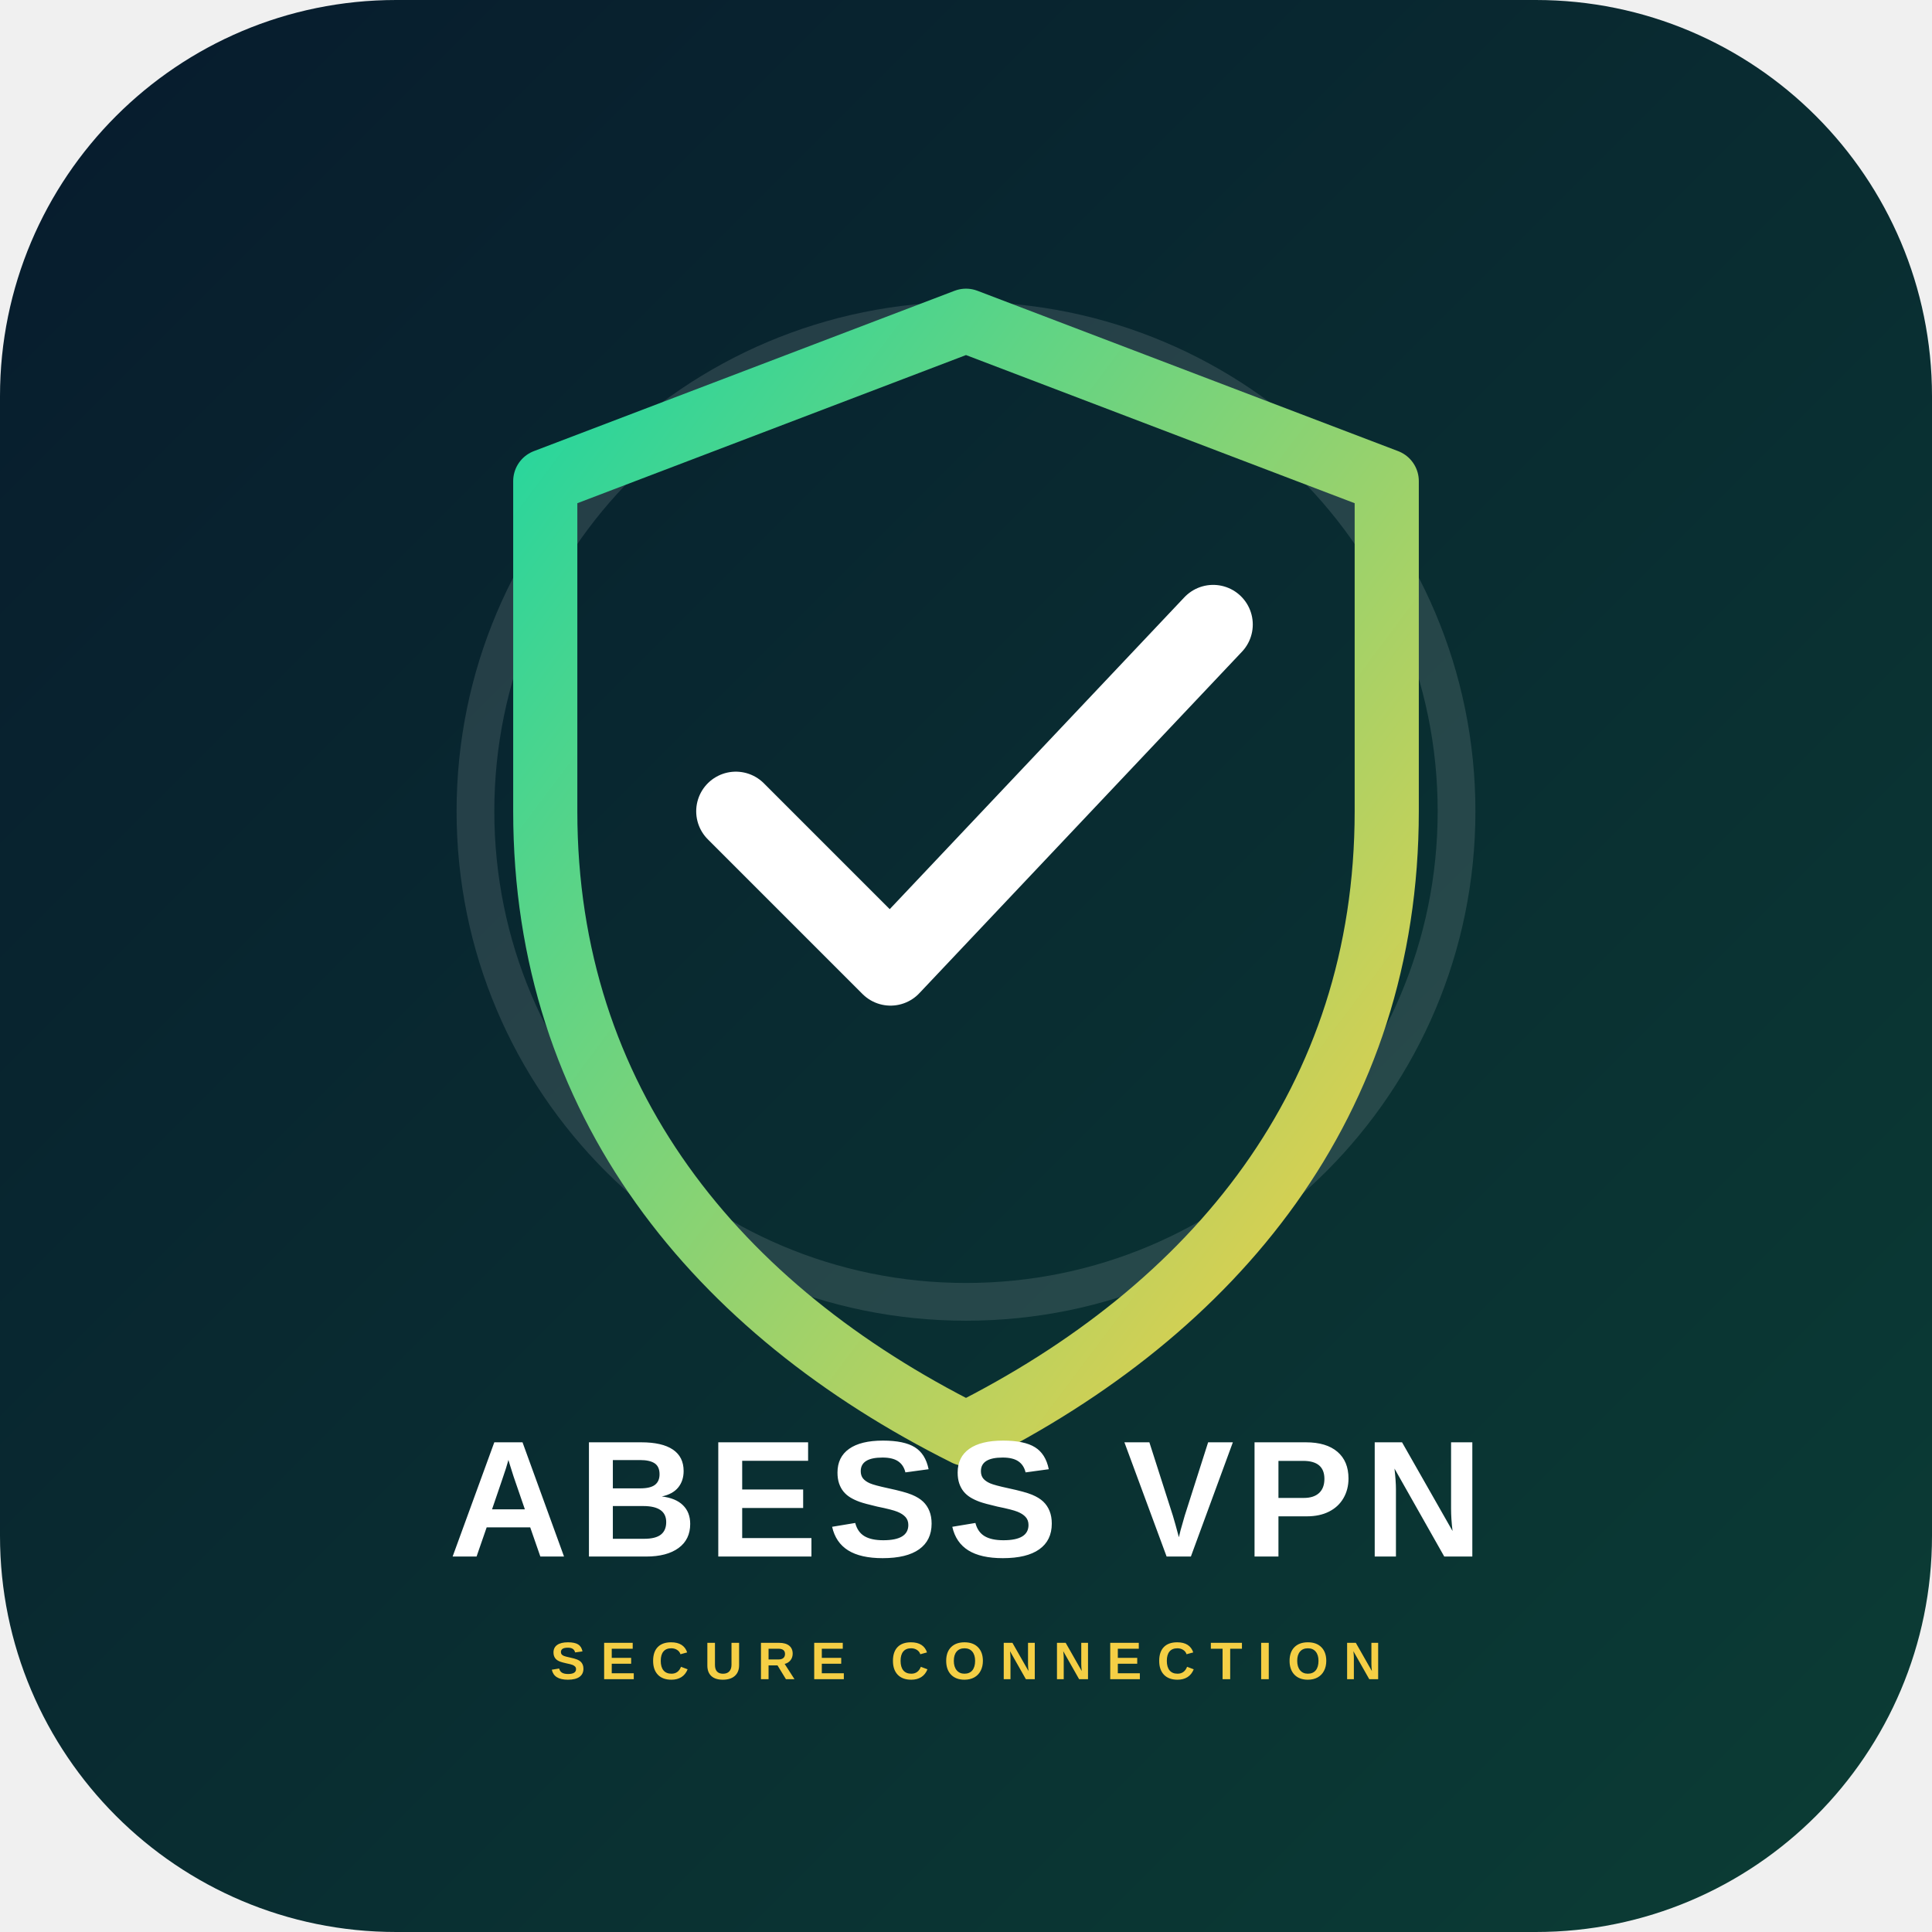
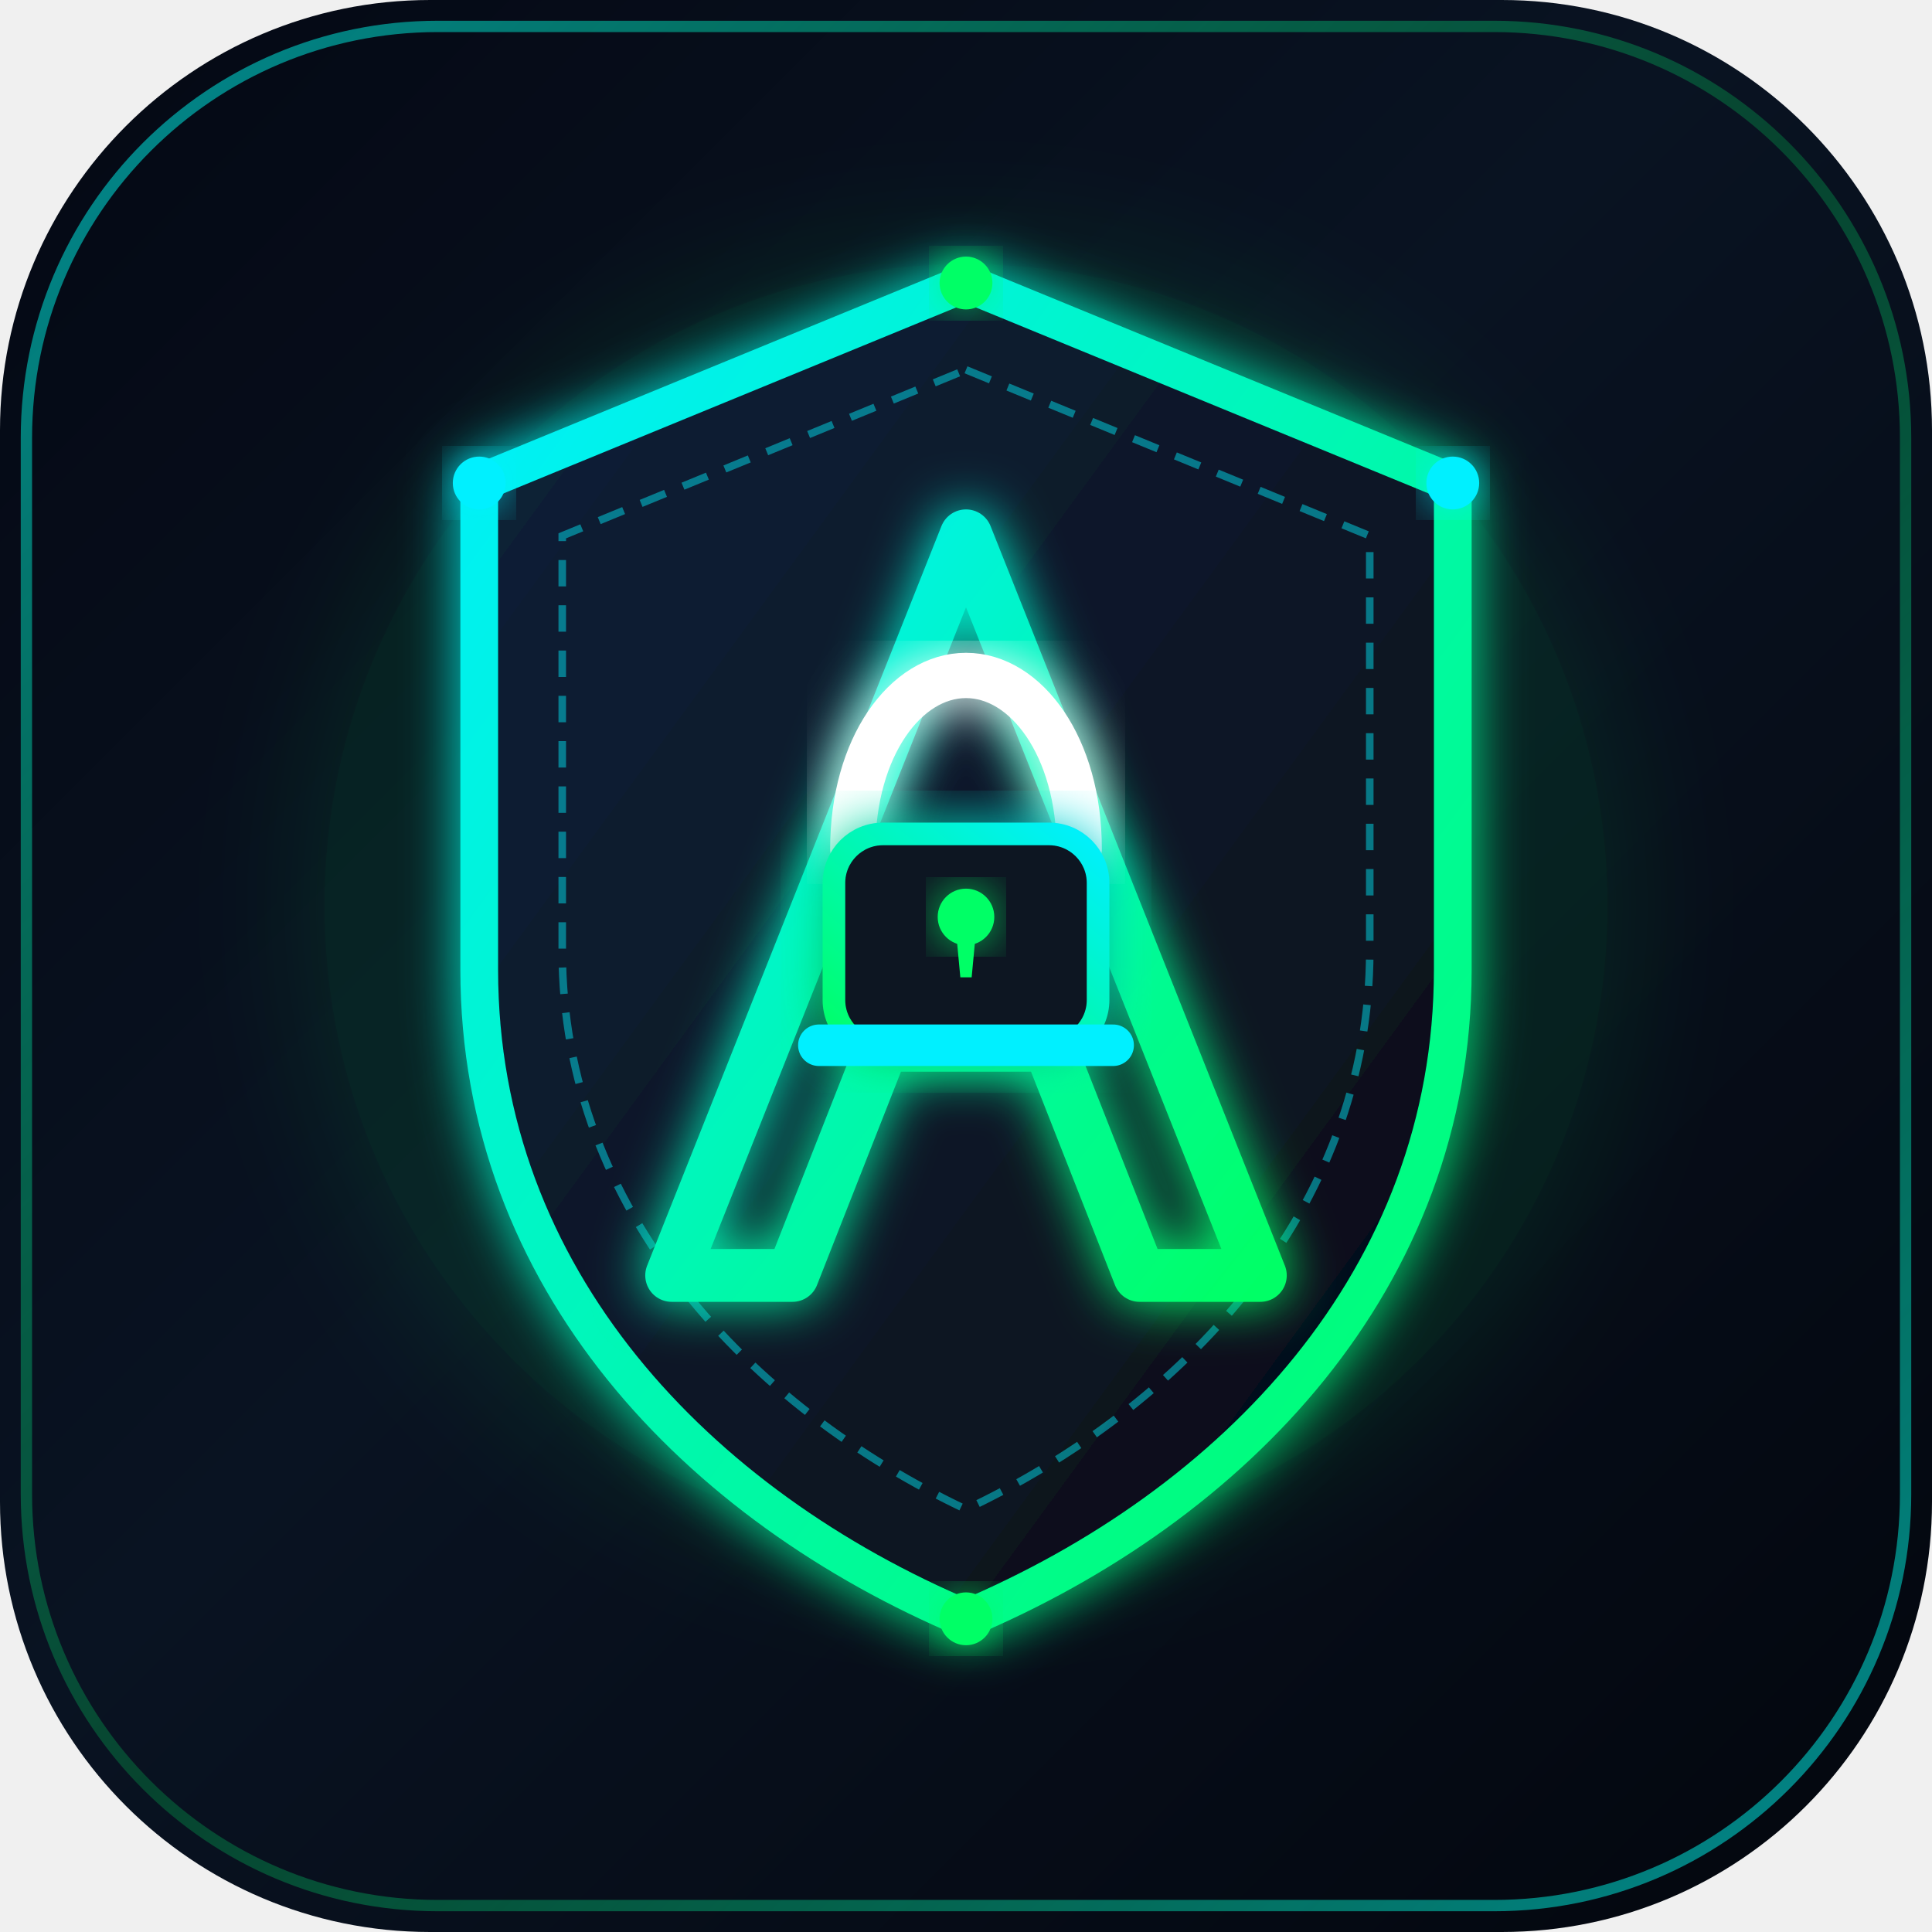
<svg xmlns="http://www.w3.org/2000/svg" width="1024" height="1024" viewBox="0 0 1024 1024">
  <defs>
-     <linearGradient id="bg" x1="0" y1="0" x2="1" y2="1">
-       <stop offset="0" stop-color="#071b2d" />
-       <stop offset="1" stop-color="#0b3d35" />
+     <linearGradient id="bgGrad" x1="0%" y1="0%" x2="100%" y2="100%">
+       <stop offset="0%" stop-color="#040813" />
+       <stop offset="45%" stop-color="#091322" />
+       <stop offset="100%" stop-color="#03060D" />
    </linearGradient>
-     <linearGradient id="accent" x1="0" y1="0" x2="1" y2="1">
-       <stop offset="0" stop-color="#20d6a0" />
-       <stop offset="1" stop-color="#f5cf45" />
+     <linearGradient id="bezelGrad" x1="0%" y1="0%" x2="100%" y2="100%">
+       <stop offset="0%" stop-color="#00F0FF" stop-opacity="0.8" />
+       <stop offset="50%" stop-color="#00FF66" stop-opacity="0.3" />
+       <stop offset="100%" stop-color="#00F0FF" stop-opacity="0.8" />
    </linearGradient>
+     <linearGradient id="shieldFace" x1="0%" y1="0%" x2="100%" y2="100%">
+       <stop offset="0%" stop-color="#0E2238" />
+       <stop offset="50%" stop-color="#091728" />
+       <stop offset="100%" stop-color="#050C16" />
+     </linearGradient>
+     <linearGradient id="cyberNeon" x1="0%" y1="0%" x2="100%" y2="100%">
+       <stop offset="0%" stop-color="#00F0FF" />
+       <stop offset="100%" stop-color="#00FF66" />
+     </linearGradient>
+     <linearGradient id="coreNeon" x1="0%" y1="100%" x2="100%" y2="0%">
+       <stop offset="0%" stop-color="#00FF66" />
+       <stop offset="100%" stop-color="#00F0FF" />
+     </linearGradient>
+     <filter id="cyberGlow" x="-20%" y="-20%" width="140%" height="140%">
+       <feGaussianBlur stdDeviation="14" result="blur" />
+       <feMerge>
+         <feMergeNode in="blur" />
+         <feMergeNode in="SourceGraphic" />
+       </feMerge>
+     </filter>
+     <filter id="ambientGlow" x="-30%" y="-30%" width="160%" height="160%">
+       <feGaussianBlur stdDeviation="32" result="blur1" />
+       <feGaussianBlur stdDeviation="12" result="blur2" />
+       <feMerge>
+         <feMergeNode in="blur1" />
+         <feMergeNode in="blur2" />
+         <feMergeNode in="SourceGraphic" />
+       </feMerge>
+     </filter>
  </defs>
-   <rect width="1024" height="1024" rx="210" fill="url(#bg)" />
-   <circle cx="512" cy="430" r="260" fill="none" stroke="#ffffff" stroke-opacity=".12" stroke-width="20" />
-   <path d="M512 170 735 255v175c0 154-91 264-223 330-132-66-223-176-223-330V255z" fill="none" stroke="url(#accent)" stroke-width="34" stroke-linejoin="round" />
-   <path d="m390 430 82 82 171-181" fill="none" stroke="#ffffff" stroke-width="42" stroke-linecap="round" stroke-linejoin="round" />
-   <text x="512" y="825" text-anchor="middle" font-family="Arial, Helvetica, sans-serif" font-size="88" font-weight="800" letter-spacing="5" fill="#ffffff">ABESS VPN</text>
-   <text x="512" y="890" text-anchor="middle" font-family="Arial, Helvetica, sans-serif" font-size="28" font-weight="600" letter-spacing="8" fill="#f5cf45">SECURE CONNECTION</text>
+   <rect width="1024" height="1024" rx="228" fill="url(#bgGrad)" />
+   <rect x="14" y="14" width="996" height="996" rx="218" fill="none" stroke="url(#bezelGrad)" stroke-width="6" opacity="0.7" />
+   <circle cx="512" cy="480" r="340" fill="#00FF66" opacity="0.08" filter="url(#ambientGlow)" />
+   <path d="M512 150 L770 256 L770 514 C770 678 654 798 512 858 C370 798 254 678 254 514 L254 256 Z" fill="url(#shieldFace)" stroke="url(#cyberNeon)" stroke-width="20" stroke-linejoin="round" filter="url(#cyberGlow)" />
+   <path d="M512 196 L726 284 L726 504 C726 642 626 746 512 800 C398 746 298 642 298 504 L298 284 Z" fill="none" stroke="#00F0FF" stroke-width="4" stroke-dasharray="14 10" opacity="0.45" />
+   <path d="M512 284 L356 676 L420 676 L468 554 L556 554 L604 676 L668 676 Z" fill="none" stroke="url(#cyberNeon)" stroke-width="28" stroke-linejoin="round" stroke-linecap="round" filter="url(#cyberGlow)" />
+   <path d="M452 450 C452 396 480 358 512 358 C544 358 572 396 572 450" fill="none" stroke="#FFFFFF" stroke-width="24" stroke-linecap="round" filter="url(#cyberGlow)" />
+   <rect x="442" y="442" width="140" height="114" rx="26" fill="#081422" stroke="url(#coreNeon)" stroke-width="12" filter="url(#cyberGlow)" />
+   <path d="M434 554 L590 554" stroke="#00F0FF" stroke-width="22" stroke-linecap="round" />
+   <circle cx="512" cy="486" r="15" fill="#00FF66" filter="url(#cyberGlow)" />
+   <path d="M506 486 L518 486 L515 518 L509 518 Z" fill="#00FF66" />
+   <circle cx="512" cy="150" r="14" fill="#00FF66" filter="url(#cyberGlow)" />
+   <circle cx="770" cy="256" r="14" fill="#00F0FF" filter="url(#cyberGlow)" />
+   <circle cx="254" cy="256" r="14" fill="#00F0FF" filter="url(#cyberGlow)" />
+   <circle cx="512" cy="858" r="14" fill="#00FF66" filter="url(#cyberGlow)" />
+   <path d="M480 134 L544 134" stroke="#00FF66" stroke-width="10" stroke-linecap="round" filter="url(#cyberGlow)" />
</svg>
